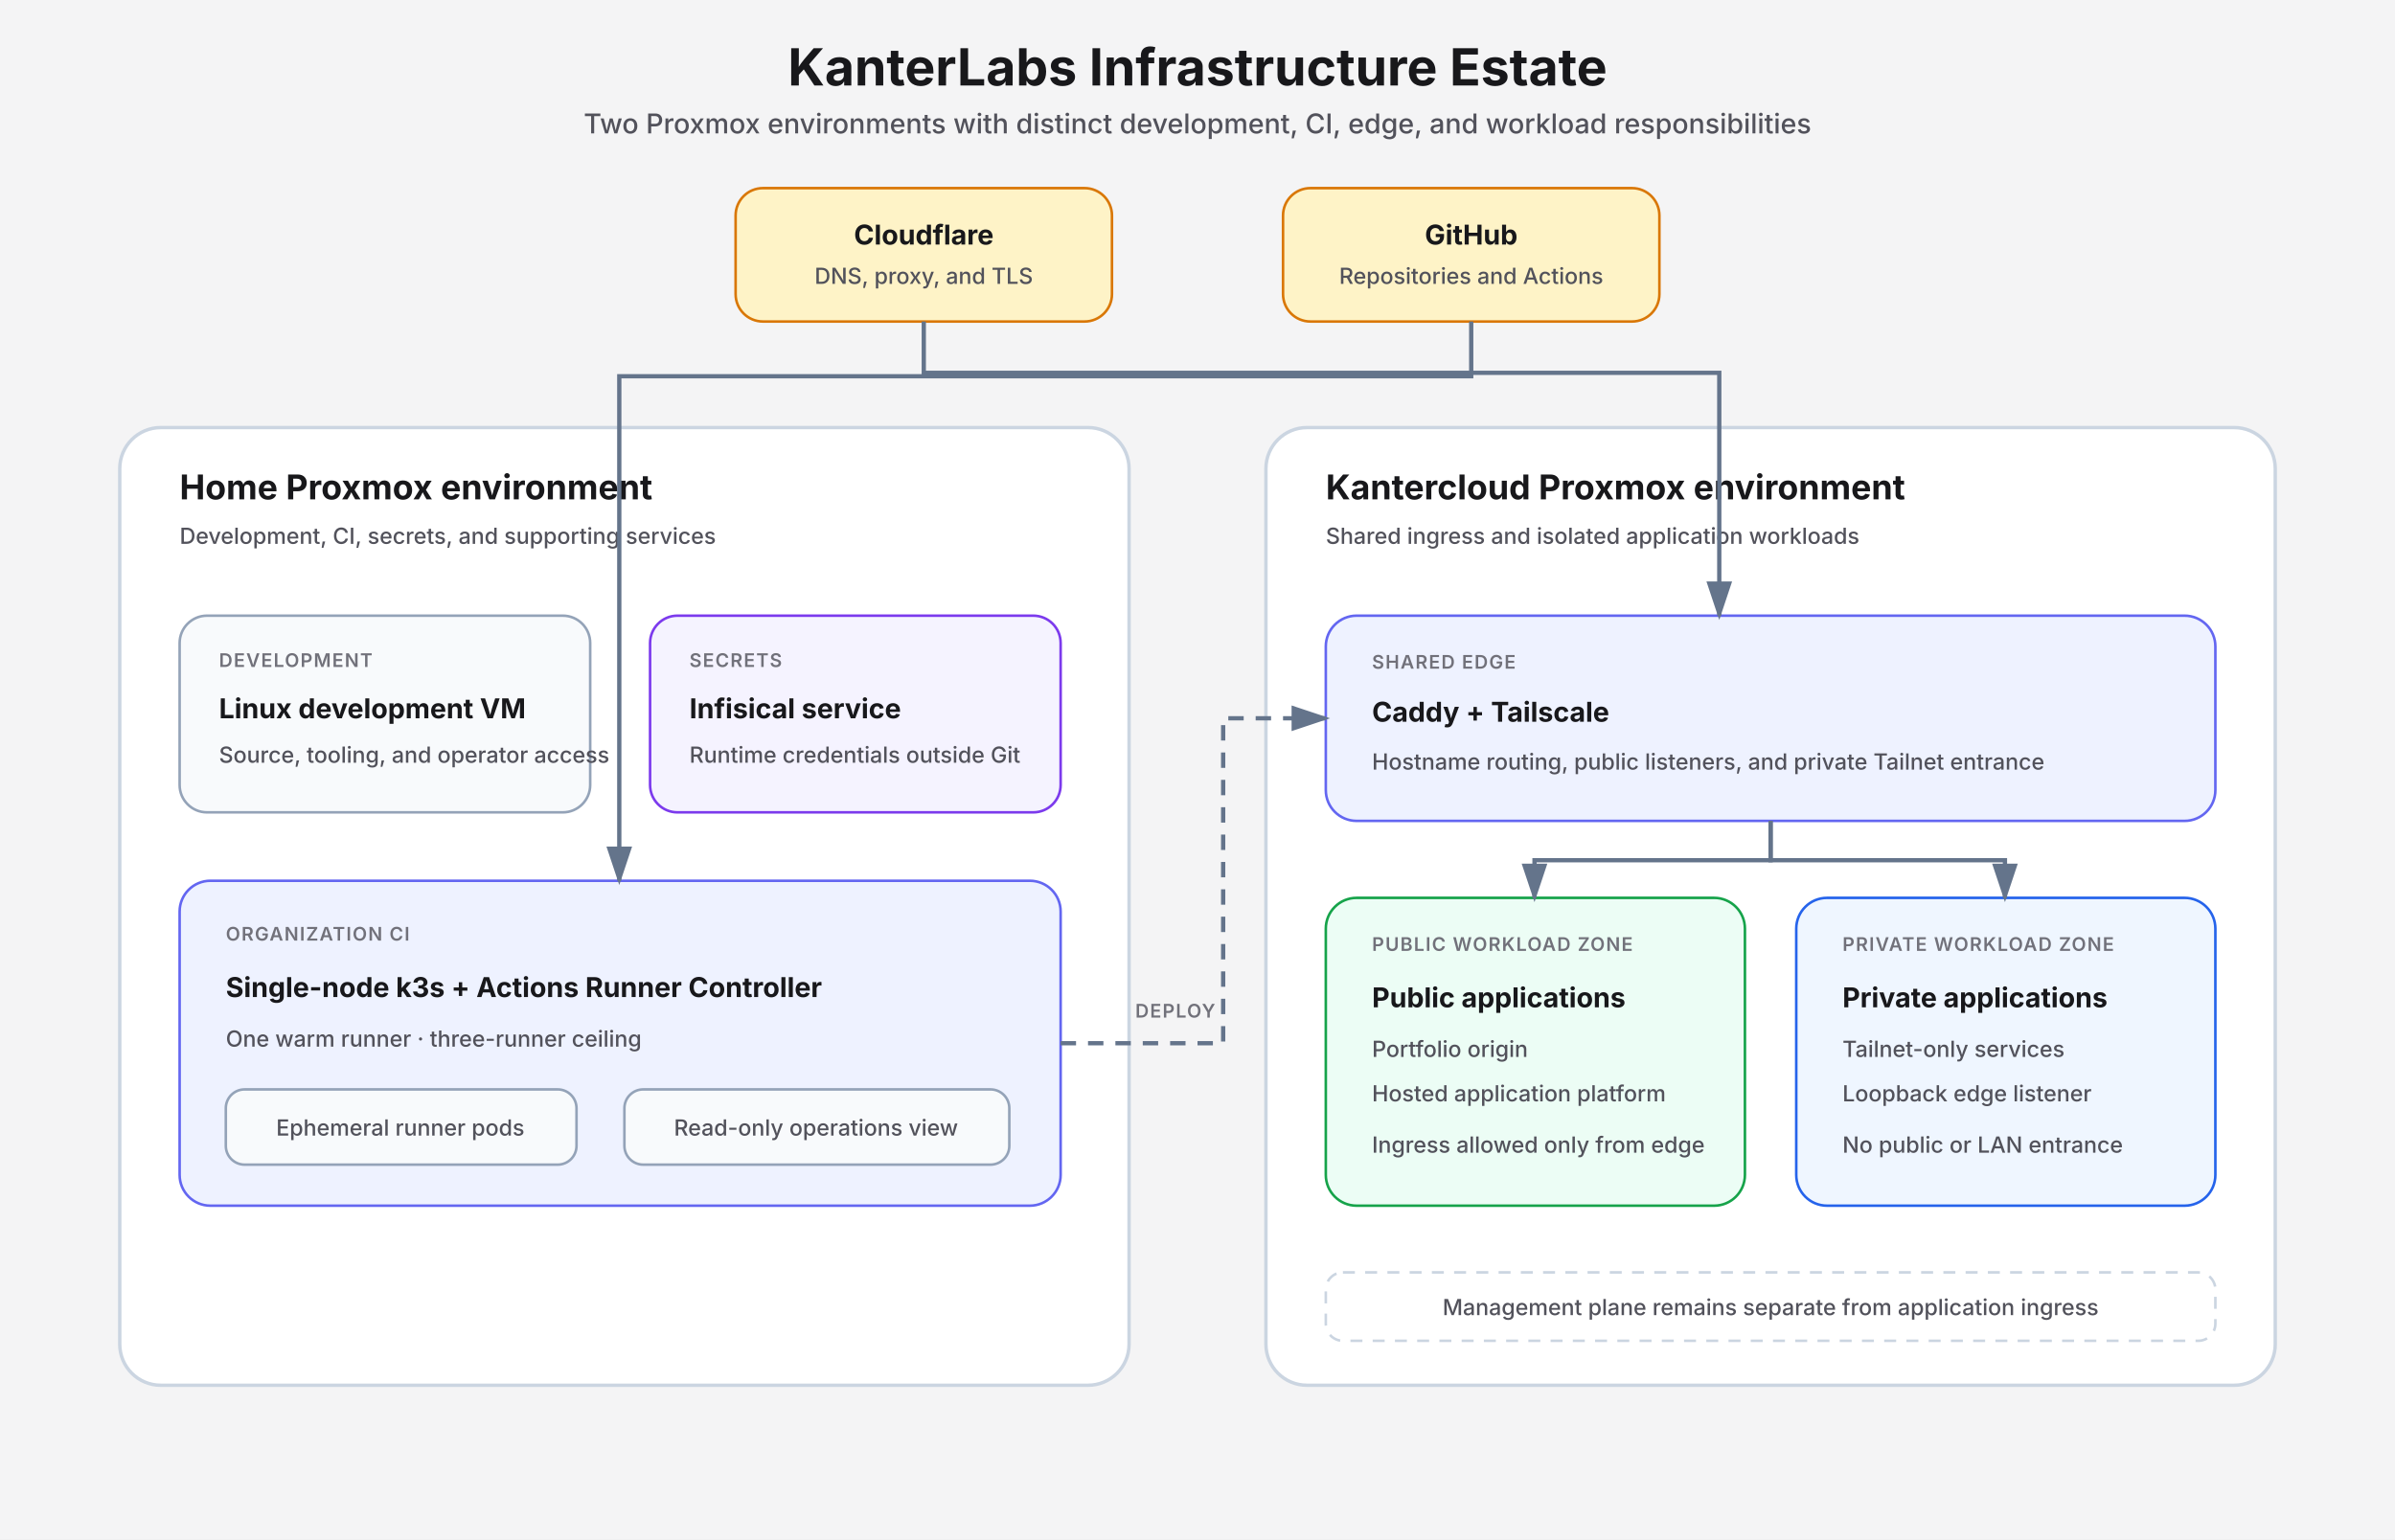
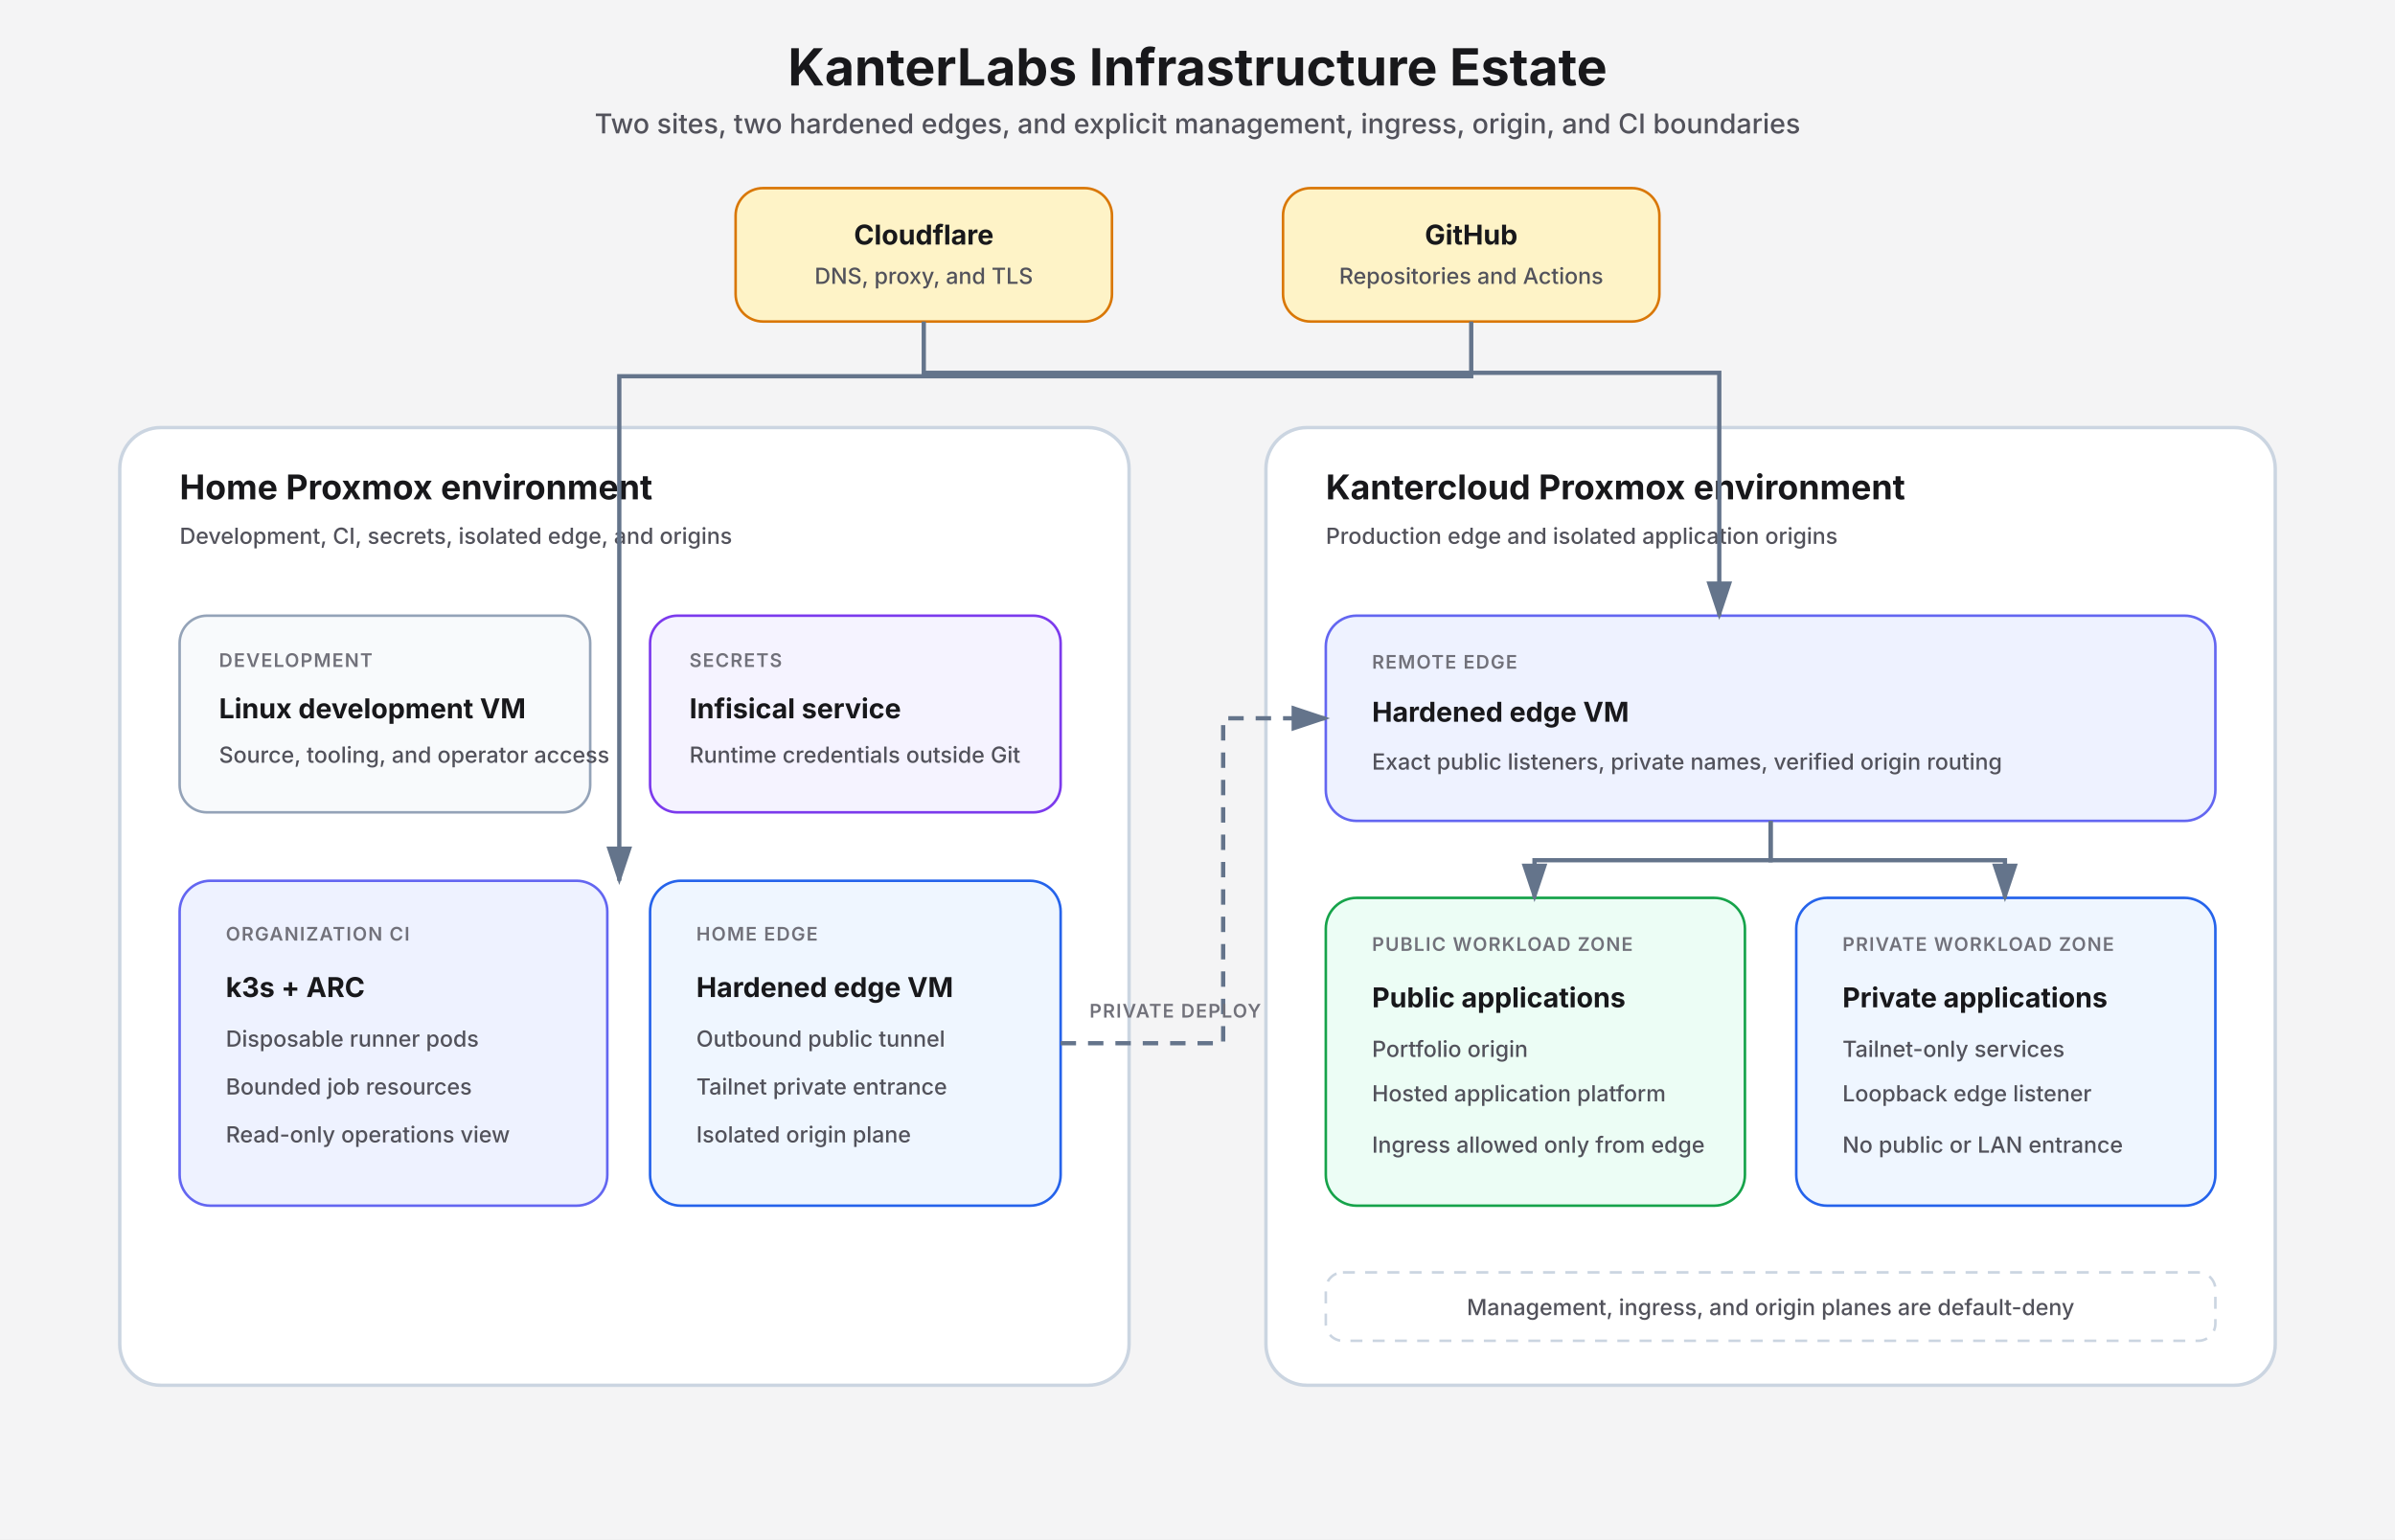
<svg xmlns="http://www.w3.org/2000/svg" width="1400" height="900" viewBox="0 0 1400 900" role="img" aria-labelledby="title desc">
  <defs>
    <style>
      .title{font:700 30px Inter,Arial,sans-serif;fill:#18181b}.subtitle{font:500 16px Inter,Arial,sans-serif;fill:#52525b}
      .section{font:700 20px Inter,Arial,sans-serif;fill:#18181b}.label{font:700 16px Inter,Arial,sans-serif;fill:#18181b}
      .small{font:500 13px Inter,Arial,sans-serif;fill:#52525b}.tiny{font:600 11px Inter,Arial,sans-serif;fill:#71717a;letter-spacing:.06em}
      .site{fill:#fff;stroke:#cbd5e1;stroke-width:2}.node{fill:#f8fafc;stroke:#94a3b8;stroke-width:1.5}
      .external{fill:#fef3c7;stroke:#d97706;stroke-width:1.5}.edge{fill:#eef2ff;stroke:#6366f1;stroke-width:1.5}
      .public{fill:#ecfdf5;stroke:#16a34a;stroke-width:1.5}.private{fill:#eff6ff;stroke:#2563eb;stroke-width:1.5}
      .support{fill:#f5f3ff;stroke:#7c3aed;stroke-width:1.5}.line{stroke:#64748b;stroke-width:2.5;fill:none}
      .dash{stroke:#64748b;stroke-width:2.5;stroke-dasharray:9 7;fill:none}.boundary{fill:none;stroke:#cbd5e1;stroke-width:1.5;stroke-dasharray:7 6}
    </style>
    <marker id="arrow" markerWidth="10" markerHeight="10" refX="8" refY="3" orient="auto">
      <path d="M0 0L0 6L9 3z" fill="#64748b" />
    </marker>
  </defs>
  <rect width="1400" height="900" fill="#f4f4f5" />
  <text x="700" y="50" text-anchor="middle" class="title">KanterLabs Infrastructure Estate</text>
-   <text x="700" y="78" text-anchor="middle" class="subtitle">Two Proxmox environments with distinct development, CI, edge, and workload responsibilities</text>
+   <text x="700" y="78" text-anchor="middle" class="subtitle">Two sites, two hardened edges, and explicit management, ingress, origin, and CI boundaries</text>
  <rect x="430" y="110" width="220" height="78" rx="16" class="external" />
  <text x="540" y="143" text-anchor="middle" class="label">Cloudflare</text>
  <text x="540" y="166" text-anchor="middle" class="small">DNS, proxy, and TLS</text>
  <rect x="750" y="110" width="220" height="78" rx="16" class="external" />
  <text x="860" y="143" text-anchor="middle" class="label">GitHub</text>
  <text x="860" y="166" text-anchor="middle" class="small">Repositories and Actions</text>
  <rect x="70" y="250" width="590" height="560" rx="24" class="site" />
  <text x="105" y="292" class="section">Home Proxmox environment</text>
-   <text x="105" y="318" class="small">Development, CI, secrets, and supporting services</text>
+   <text x="105" y="318" class="small">Development, CI, secrets, isolated edge, and origins</text>
  <rect x="105" y="360" width="240" height="115" rx="16" class="node" />
  <text x="128" y="390" class="tiny">DEVELOPMENT</text>
  <text x="128" y="420" class="label">Linux development VM</text>
  <text x="128" y="446" class="small">Source, tooling, and operator access</text>
  <rect x="380" y="360" width="240" height="115" rx="16" class="support" />
  <text x="403" y="390" class="tiny">SECRETS</text>
  <text x="403" y="420" class="label">Infisical service</text>
  <text x="403" y="446" class="small">Runtime credentials outside Git</text>
-   <rect x="105" y="515" width="515" height="190" rx="18" class="edge" />
+   <rect x="105" y="515" width="250" height="190" rx="18" class="edge" />
  <text x="132" y="550" class="tiny">ORGANIZATION CI</text>
-   <text x="132" y="583" class="label">Single-node k3s + Actions Runner Controller</text>
-   <text x="132" y="612" class="small">One warm runner · three-runner ceiling</text>
-   <rect x="132" y="637" width="205" height="44" rx="11" class="node" />
-   <text x="234" y="664" text-anchor="middle" class="small">Ephemeral runner pods</text>
-   <rect x="365" y="637" width="225" height="44" rx="11" class="node" />
-   <text x="477" y="664" text-anchor="middle" class="small">Read-only operations view</text>
+   <text x="132" y="583" class="label">k3s + ARC</text>
+   <text x="132" y="612" class="small">Disposable runner pods</text>
+   <text x="132" y="640" class="small">Bounded job resources</text>
+   <text x="132" y="668" class="small">Read-only operations view</text>
+   <rect x="380" y="515" width="240" height="190" rx="18" class="private" />
+   <text x="407" y="550" class="tiny">HOME EDGE</text>
+   <text x="407" y="583" class="label">Hardened edge VM</text>
+   <text x="407" y="612" class="small">Outbound public tunnel</text>
+   <text x="407" y="640" class="small">Tailnet private entrance</text>
+   <text x="407" y="668" class="small">Isolated origin plane</text>
  <rect x="740" y="250" width="590" height="560" rx="24" class="site" />
  <text x="775" y="292" class="section">Kantercloud Proxmox environment</text>
-   <text x="775" y="318" class="small">Shared ingress and isolated application workloads</text>
+   <text x="775" y="318" class="small">Production edge and isolated application origins</text>
  <rect x="775" y="360" width="520" height="120" rx="18" class="edge" />
-   <text x="802" y="391" class="tiny">SHARED EDGE</text>
-   <text x="802" y="422" class="label">Caddy + Tailscale</text>
-   <text x="802" y="450" class="small">Hostname routing, public listeners, and private Tailnet entrance</text>
+   <text x="802" y="391" class="tiny">REMOTE EDGE</text>
+   <text x="802" y="422" class="label">Hardened edge VM</text>
+   <text x="802" y="450" class="small">Exact public listeners, private names, verified origin routing</text>
  <rect x="775" y="525" width="245" height="180" rx="18" class="public" />
  <text x="802" y="556" class="tiny">PUBLIC WORKLOAD ZONE</text>
  <text x="802" y="589" class="label">Public applications</text>
  <text x="802" y="618" class="small">Portfolio origin</text>
  <text x="802" y="644" class="small">Hosted application platform</text>
  <text x="802" y="674" class="small">Ingress allowed only from edge</text>
  <rect x="1050" y="525" width="245" height="180" rx="18" class="private" />
  <text x="1077" y="556" class="tiny">PRIVATE WORKLOAD ZONE</text>
  <text x="1077" y="589" class="label">Private applications</text>
  <text x="1077" y="618" class="small">Tailnet-only services</text>
  <text x="1077" y="644" class="small">Loopback edge listener</text>
  <text x="1077" y="674" class="small">No public or LAN entrance</text>
  <rect x="775" y="744" width="520" height="40" rx="10" class="boundary" />
-   <text x="1035" y="769" text-anchor="middle" class="small">Management plane remains separate from application ingress</text>
+   <text x="1035" y="769" text-anchor="middle" class="small">Management, ingress, and origin planes are default-deny</text>
  <path d="M540 188V218H1005V360" class="line" marker-end="url(#arrow)" />
  <path d="M860 188V220H362V515" class="line" marker-end="url(#arrow)" />
  <path d="M1035 480V503H897V525" class="line" marker-end="url(#arrow)" />
  <path d="M1035 480V503H1172V525" class="line" marker-end="url(#arrow)" />
  <path d="M620 610H715V420H775" class="dash" marker-end="url(#arrow)" />
-   <text x="687" y="595" text-anchor="middle" class="tiny">DEPLOY</text>
+   <text x="687" y="595" text-anchor="middle" class="tiny">PRIVATE DEPLOY</text>
</svg>
